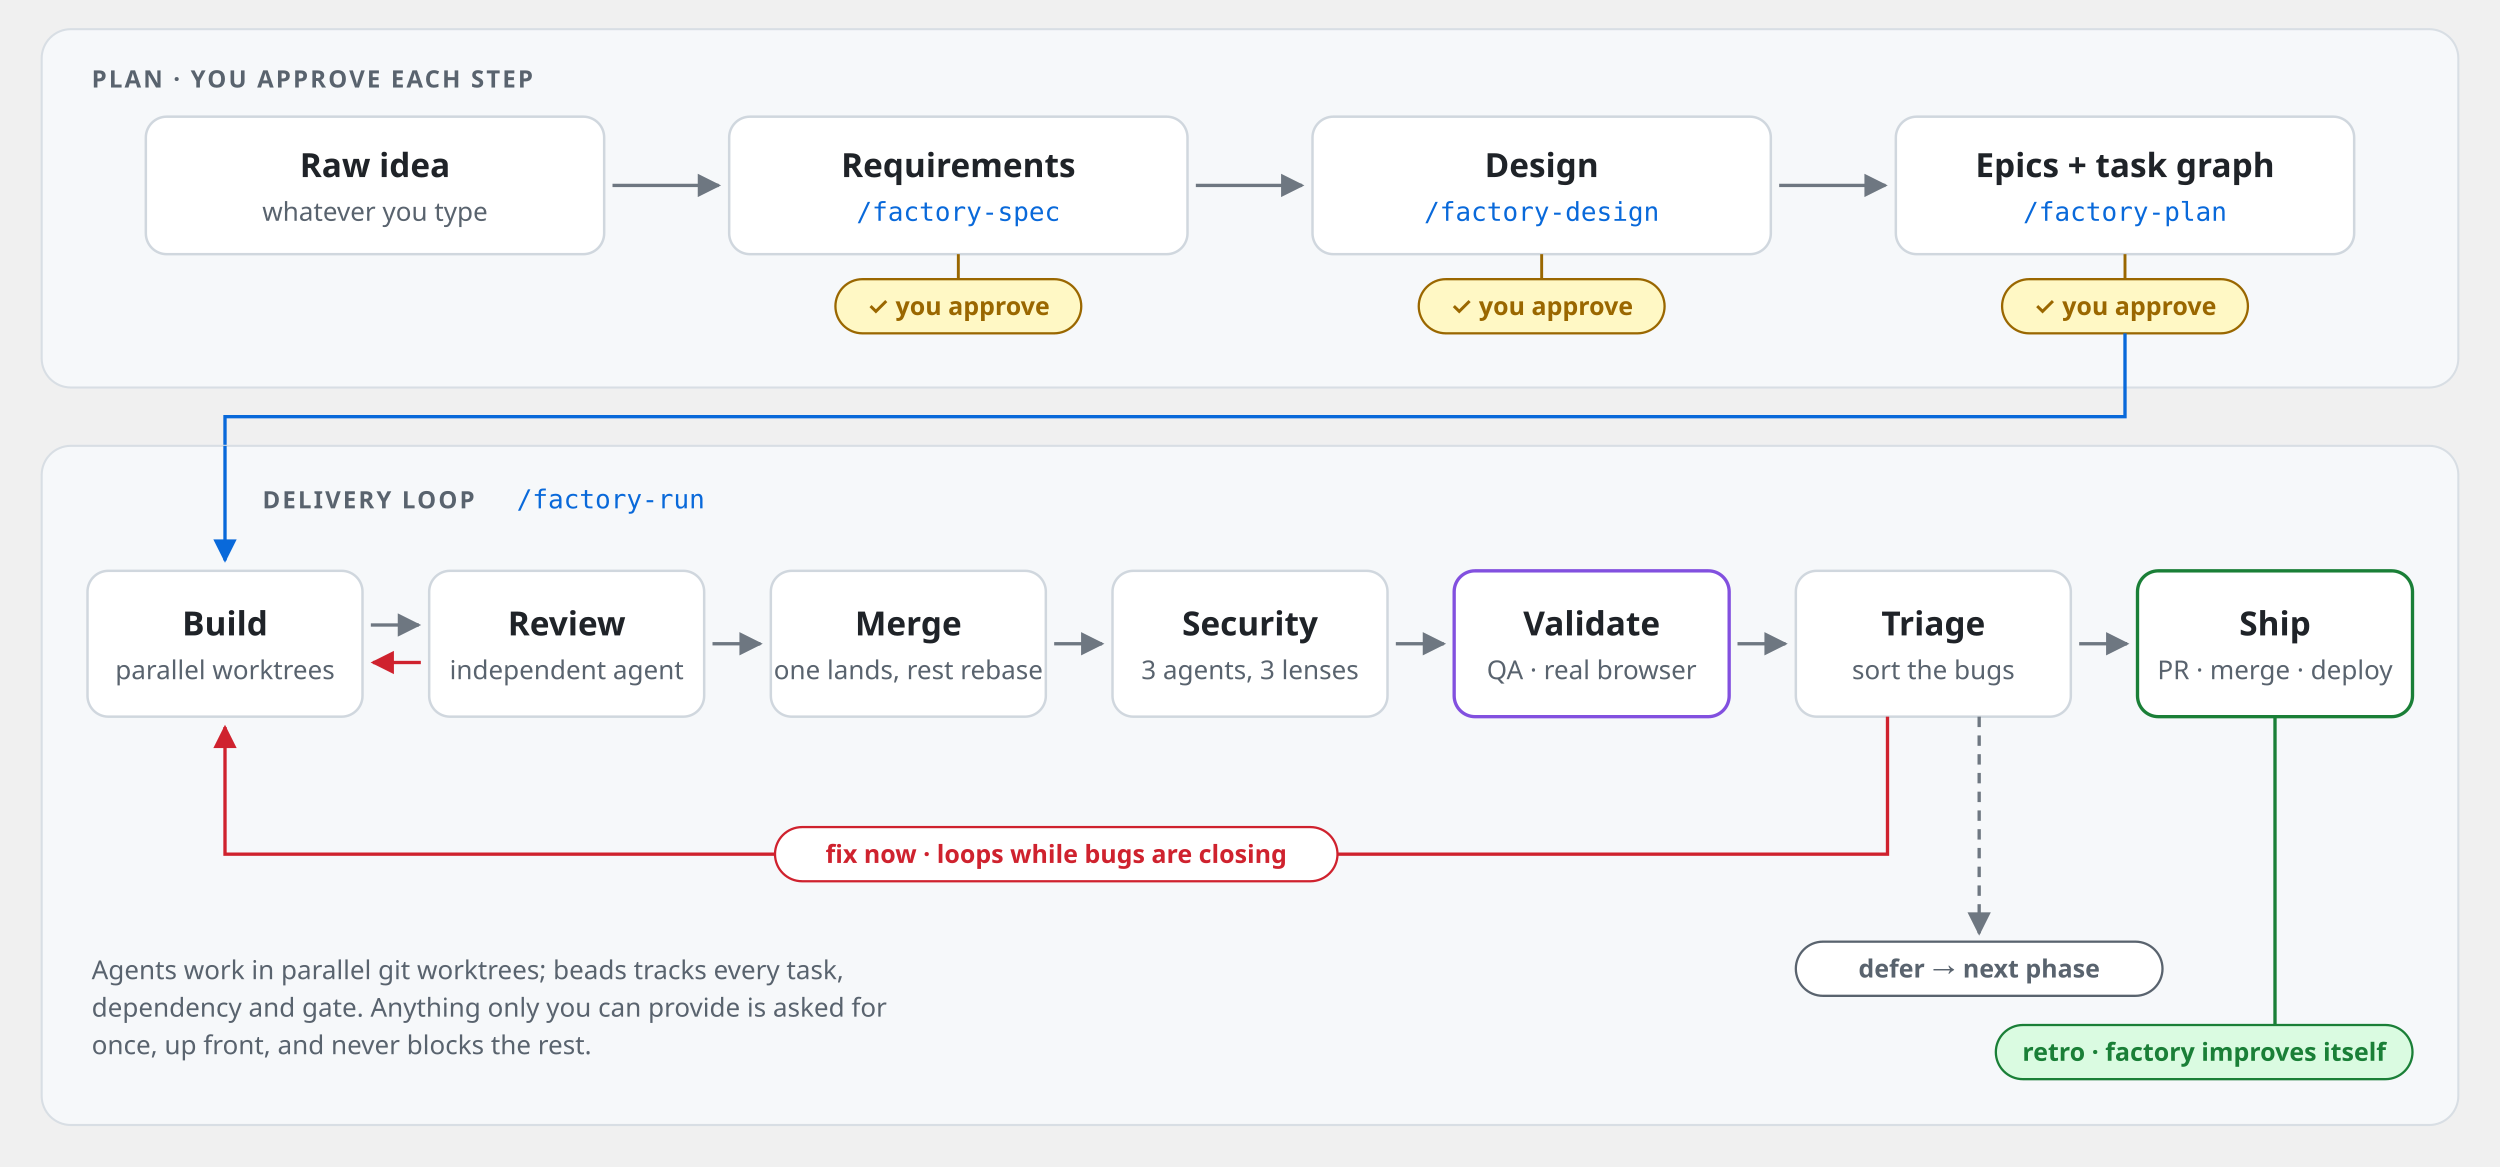
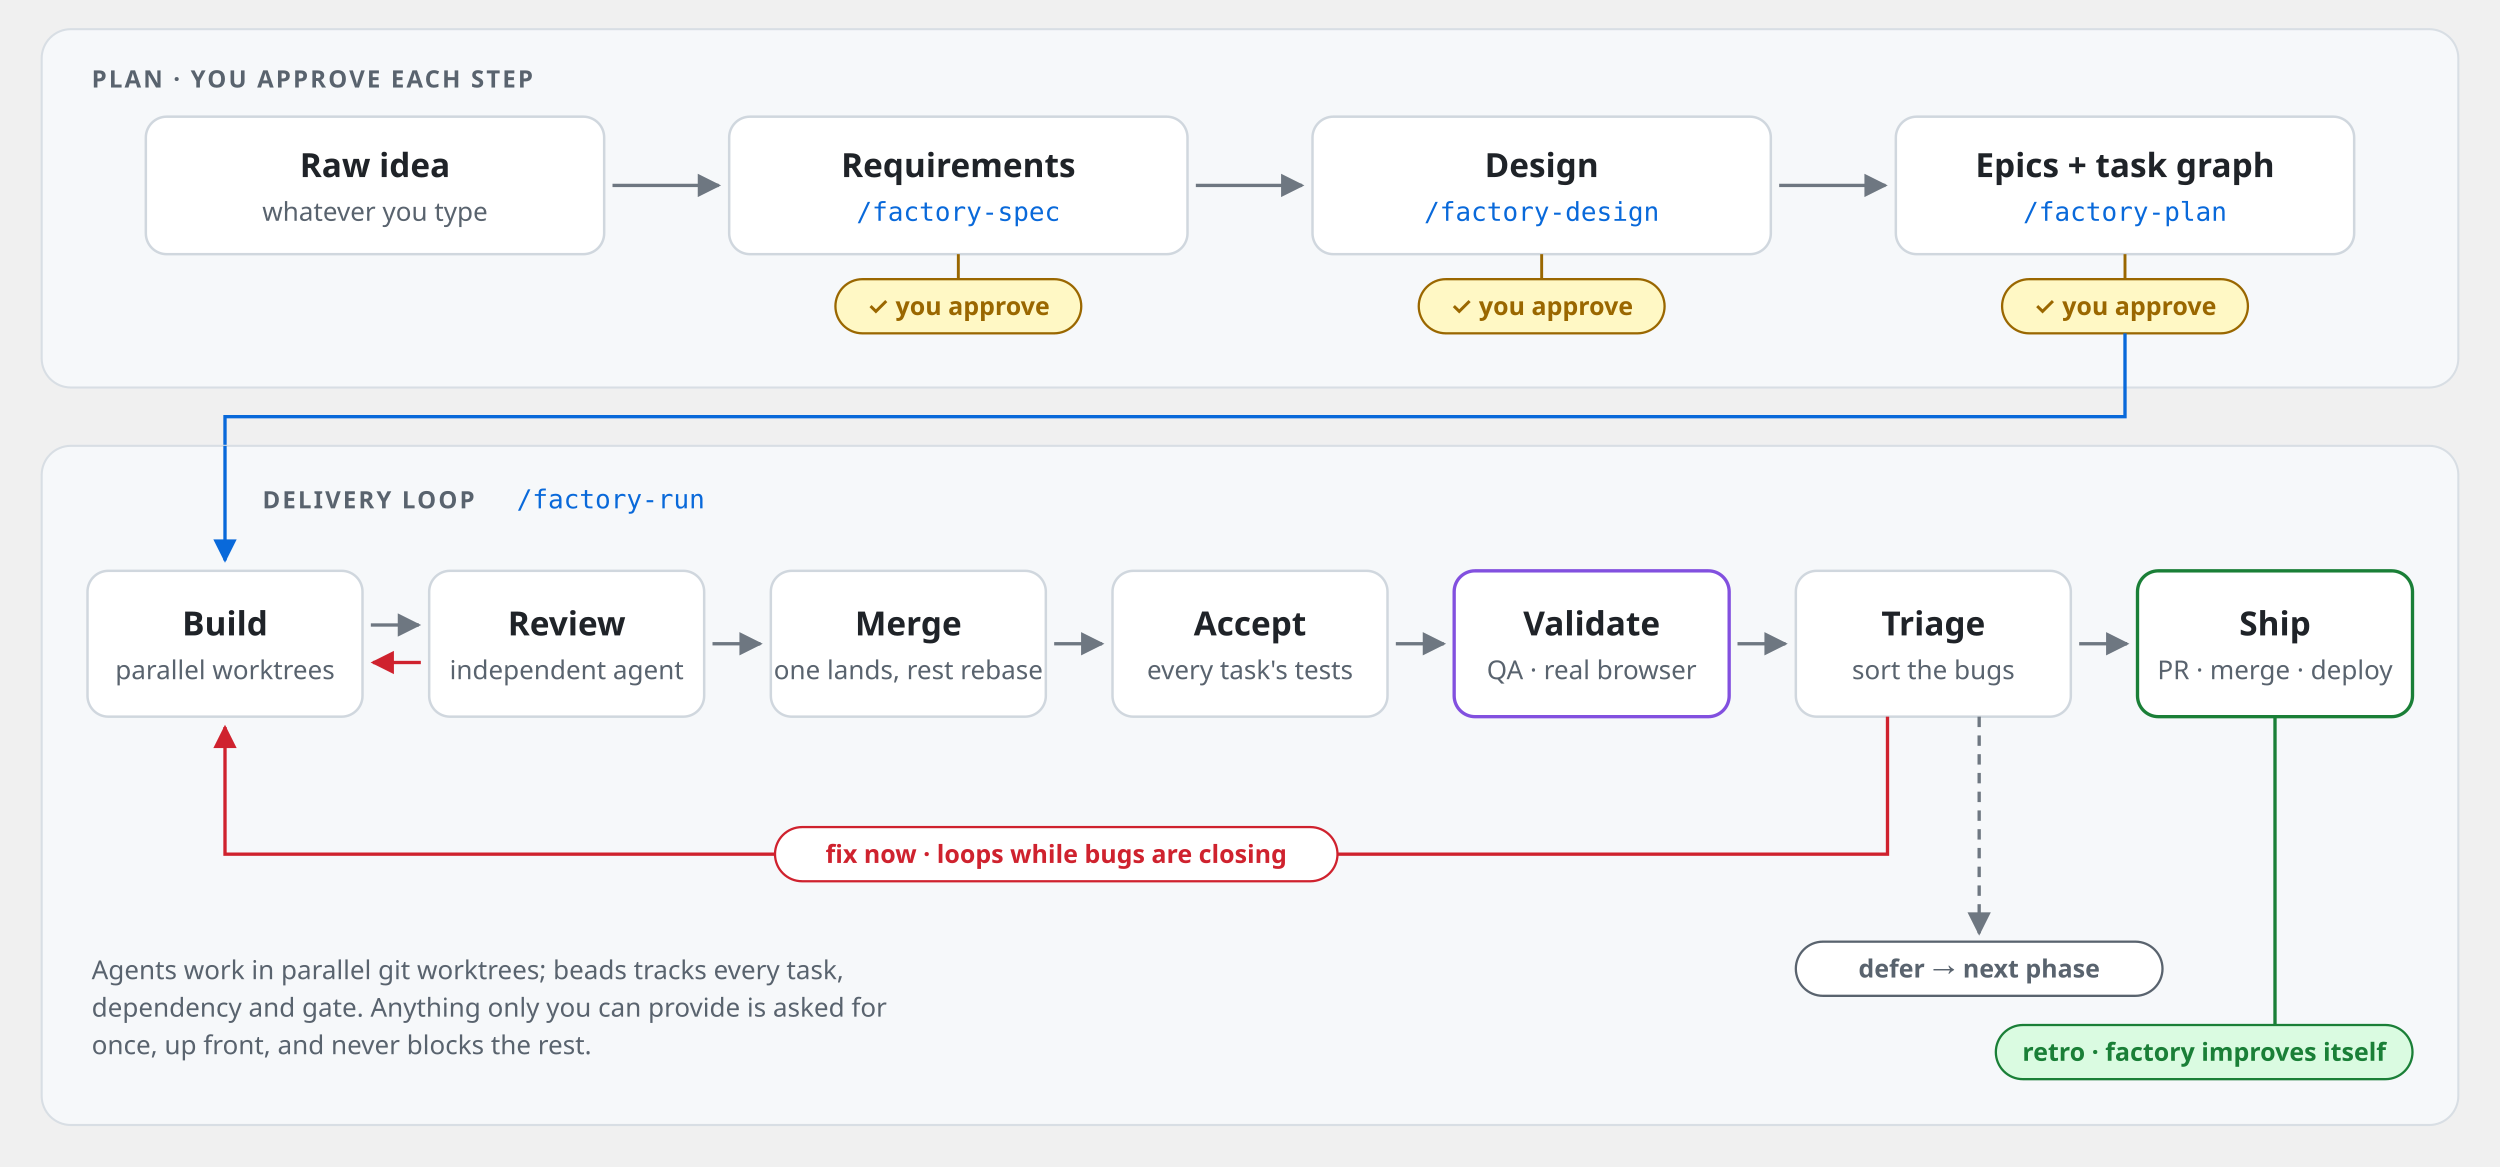
- <svg xmlns="http://www.w3.org/2000/svg" viewBox="0 0 1200 560" width="1200" height="560" role="img" aria-label="Koujou pipeline: raw idea, requirements, design and plan with your approval at each step; then a delivery loop of build, review, merge queue, security review, validate and triage that repeats until shipped by pull request, followed by a retro.">
+ <svg xmlns="http://www.w3.org/2000/svg" viewBox="0 0 1200 560" width="1200" height="560" role="img" aria-label="Koujou pipeline: raw idea, requirements, design and plan with your approval at each step; then a delivery loop of build, review, merge queue, acceptance tests, validate and triage that repeats until shipped by pull request, followed by a retro.">
  <defs>
    <marker id="ah" viewBox="0 0 10 10" refX="9" refY="5" markerWidth="7" markerHeight="7" orient="auto-start-reverse">
      <path d="M0 0L10 5L0 10z" fill="#6e7781" />
    </marker>
    <marker id="ahb" viewBox="0 0 10 10" refX="9" refY="5" markerWidth="7" markerHeight="7" orient="auto-start-reverse">
      <path d="M0 0L10 5L0 10z" fill="#0969da" />
    </marker>
    <marker id="ahr" viewBox="0 0 10 10" refX="9" refY="5" markerWidth="7" markerHeight="7" orient="auto-start-reverse">
      <path d="M0 0L10 5L0 10z" fill="#cf222e" />
    </marker>
  </defs>
  <style>
text{font-family:-apple-system,BlinkMacSystemFont,"Segoe UI","Noto Sans",Helvetica,Arial,sans-serif}
.t{font-size:16px;font-weight:600;fill:#1f2328}
.s{font-size:12.5px;fill:#59636e}
.m{font-size:12.5px;font-family:ui-monospace,SFMono-Regular,Menlo,Consolas,monospace;fill:#0969da}
.h{font-size:11.5px;font-weight:700;letter-spacing:.09em;fill:#59636e}
.p{font-size:12px;font-weight:600}
</style>
  <rect x="20" y="14" width="1160" height="172" rx="14" fill="#f6f8fa" stroke="#d8dee4" />
  <text class="h" x="44" y="42">PLAN · YOU APPROVE EACH STEP</text>
  <rect x="70" y="56" width="220" height="66" rx="10" fill="#ffffff" stroke="#d0d7de" stroke-width="1.2" />
  <text class="t" x="180.0" y="85.0" text-anchor="middle">Raw idea</text>
  <text class="s" x="180.0" y="106.0" text-anchor="middle">whatever you type</text>
  <rect x="350" y="56" width="220" height="66" rx="10" fill="#ffffff" stroke="#d0d7de" stroke-width="1.2" />
  <text class="t" x="460.0" y="85.0" text-anchor="middle">Requirements</text>
  <text class="m" x="460.0" y="106.0" text-anchor="middle">/factory-spec</text>
  <rect x="630" y="56" width="220" height="66" rx="10" fill="#ffffff" stroke="#d0d7de" stroke-width="1.2" />
  <text class="t" x="740.0" y="85.0" text-anchor="middle">Design</text>
  <text class="m" x="740.0" y="106.0" text-anchor="middle">/factory-design</text>
  <rect x="910" y="56" width="220" height="66" rx="10" fill="#ffffff" stroke="#d0d7de" stroke-width="1.2" />
  <text class="t" x="1020.0" y="85.0" text-anchor="middle">Epics + task graph</text>
  <text class="m" x="1020.0" y="106.0" text-anchor="middle">/factory-plan</text>
  <path d="M294 89.0H345" fill="none" stroke="#6e7781" stroke-width="1.6" marker-end="url(#ah)" />
  <path d="M574 89.0H625" fill="none" stroke="#6e7781" stroke-width="1.6" marker-end="url(#ah)" />
  <path d="M854 89.0H905" fill="none" stroke="#6e7781" stroke-width="1.6" marker-end="url(#ah)" />
  <path d="M460.0 122V134" stroke="#9a6700" stroke-width="1.4" />
  <rect x="401.0" y="134" width="118" height="26" rx="13.0" fill="#fff8c5" stroke="#9a6700" stroke-width="1.1" />
  <text class="p" x="460.0" y="151.2" text-anchor="middle" fill="#9a6700">✓ you approve</text>
  <path d="M740.0 122V134" stroke="#9a6700" stroke-width="1.4" />
  <rect x="681.0" y="134" width="118" height="26" rx="13.0" fill="#fff8c5" stroke="#9a6700" stroke-width="1.1" />
  <text class="p" x="740.0" y="151.2" text-anchor="middle" fill="#9a6700">✓ you approve</text>
  <path d="M1020.0 122V134" stroke="#9a6700" stroke-width="1.4" />
  <rect x="961.0" y="134" width="118" height="26" rx="13.0" fill="#fff8c5" stroke="#9a6700" stroke-width="1.1" />
  <text class="p" x="1020.0" y="151.2" text-anchor="middle" fill="#9a6700">✓ you approve</text>
  <path d="M1020.0 160V200H108.0V269" fill="none" stroke="#0969da" stroke-width="1.6" marker-end="url(#ahb)" />
  <rect x="20" y="214" width="1160" height="326" rx="14" fill="#f6f8fa" stroke="#d8dee4" />
  <path d="M108.0 214V269" fill="none" stroke="#0969da" stroke-width="1.6" marker-end="url(#ahb)" />
  <text class="h" x="126.0" y="244">DELIVERY LOOP</text>
  <text class="m" x="248.0" y="244">/factory-run</text>
  <rect x="42" y="274" width="132" height="70" rx="10" fill="#ffffff" stroke="#d0d7de" stroke-width="1.2" />
  <text class="t" x="108.0" y="305.0" text-anchor="middle">Build</text>
  <text class="s" x="108.0" y="326.0" text-anchor="middle">parallel worktrees</text>
  <rect x="206" y="274" width="132" height="70" rx="10" fill="#ffffff" stroke="#d0d7de" stroke-width="1.2" />
  <text class="t" x="272.0" y="305.0" text-anchor="middle">Review</text>
  <text class="s" x="272.0" y="326.0" text-anchor="middle">independent agent</text>
  <rect x="370" y="274" width="132" height="70" rx="10" fill="#ffffff" stroke="#d0d7de" stroke-width="1.2" />
  <text class="t" x="436.0" y="305.0" text-anchor="middle">Merge</text>
  <text class="s" x="436.0" y="326.0" text-anchor="middle">one lands, rest rebase</text>
  <rect x="534" y="274" width="132" height="70" rx="10" fill="#ffffff" stroke="#d0d7de" stroke-width="1.2" />
-   <text class="t" x="600.0" y="305.0" text-anchor="middle">Security</text>
-   <text class="s" x="600.0" y="326.0" text-anchor="middle">3 agents, 3 lenses</text>
+   <text class="t" x="600.0" y="305.0" text-anchor="middle">Accept</text>
+   <text class="s" x="600.0" y="326.0" text-anchor="middle">every task's tests</text>
  <rect x="698" y="274" width="132" height="70" rx="10" fill="#ffffff" stroke="#8250df" stroke-width="1.6" />
  <text class="t" x="764.0" y="305.0" text-anchor="middle">Validate</text>
  <text class="s" x="764.0" y="326.0" text-anchor="middle">QA · real browser</text>
  <rect x="862" y="274" width="132" height="70" rx="10" fill="#ffffff" stroke="#d0d7de" stroke-width="1.2" />
  <text class="t" x="928.0" y="305.0" text-anchor="middle">Triage</text>
  <text class="s" x="928.0" y="326.0" text-anchor="middle">sort the bugs</text>
  <rect x="1026" y="274" width="132" height="70" rx="10" fill="#ffffff" stroke="#1a7f37" stroke-width="1.6" />
  <text class="t" x="1092.0" y="305.0" text-anchor="middle">Ship</text>
  <text class="s" x="1092.0" y="326.0" text-anchor="middle">PR · merge · deploy</text>
  <path d="M178 300.0H201" fill="none" stroke="#6e7781" stroke-width="1.6" marker-end="url(#ah)" />
  <path d="M202 318.0H179" fill="none" stroke="#cf222e" stroke-width="1.6" marker-end="url(#ahr)" />
  <path d="M342 309.0H365" fill="none" stroke="#6e7781" stroke-width="1.6" marker-end="url(#ah)" />
  <path d="M506 309.0H529" fill="none" stroke="#6e7781" stroke-width="1.6" marker-end="url(#ah)" />
  <path d="M670 309.0H693" fill="none" stroke="#6e7781" stroke-width="1.6" marker-end="url(#ah)" />
  <path d="M834 309.0H857" fill="none" stroke="#6e7781" stroke-width="1.6" marker-end="url(#ah)" />
  <path d="M998 309.0H1021" fill="none" stroke="#6e7781" stroke-width="1.6" marker-end="url(#ah)" />
  <path d="M906.0 344V410H108.0V349" fill="none" stroke="#cf222e" stroke-width="1.6" marker-end="url(#ahr)" />
  <rect x="372.0" y="397" width="270" height="26" rx="13.0" fill="#ffffff" stroke="#cf222e" stroke-width="1.1" />
  <text class="p" x="507.0" y="414.2" text-anchor="middle" fill="#cf222e">fix now · loops while bugs are closing</text>
  <path d="M950.0 344V448" fill="none" stroke="#6e7781" stroke-width="1.6" stroke-dasharray="5 4" marker-end="url(#ah)" />
  <rect x="862.0" y="452" width="176" height="26" rx="13.0" fill="#ffffff" stroke="#59636e" stroke-width="1.1" />
  <text class="p" x="950.0" y="469.2" text-anchor="middle" fill="#59636e">defer → next phase</text>
  <path d="M1092.0 344V492" fill="none" stroke="#1a7f37" stroke-width="1.6" />
  <rect x="958.0" y="492" width="200" height="26" rx="13.0" fill="#dafbe1" stroke="#1a7f37" stroke-width="1.1" />
  <text class="p" x="1058.0" y="509.2" text-anchor="middle" fill="#1a7f37">retro · factory improves itself</text>
  <text class="s" x="44" y="470">Agents work in parallel git worktrees; beads tracks every task,</text>
  <text class="s" x="44" y="488">dependency and gate. Anything only you can provide is asked for</text>
  <text class="s" x="44" y="506">once, up front, and never blocks the rest.</text>
</svg>
